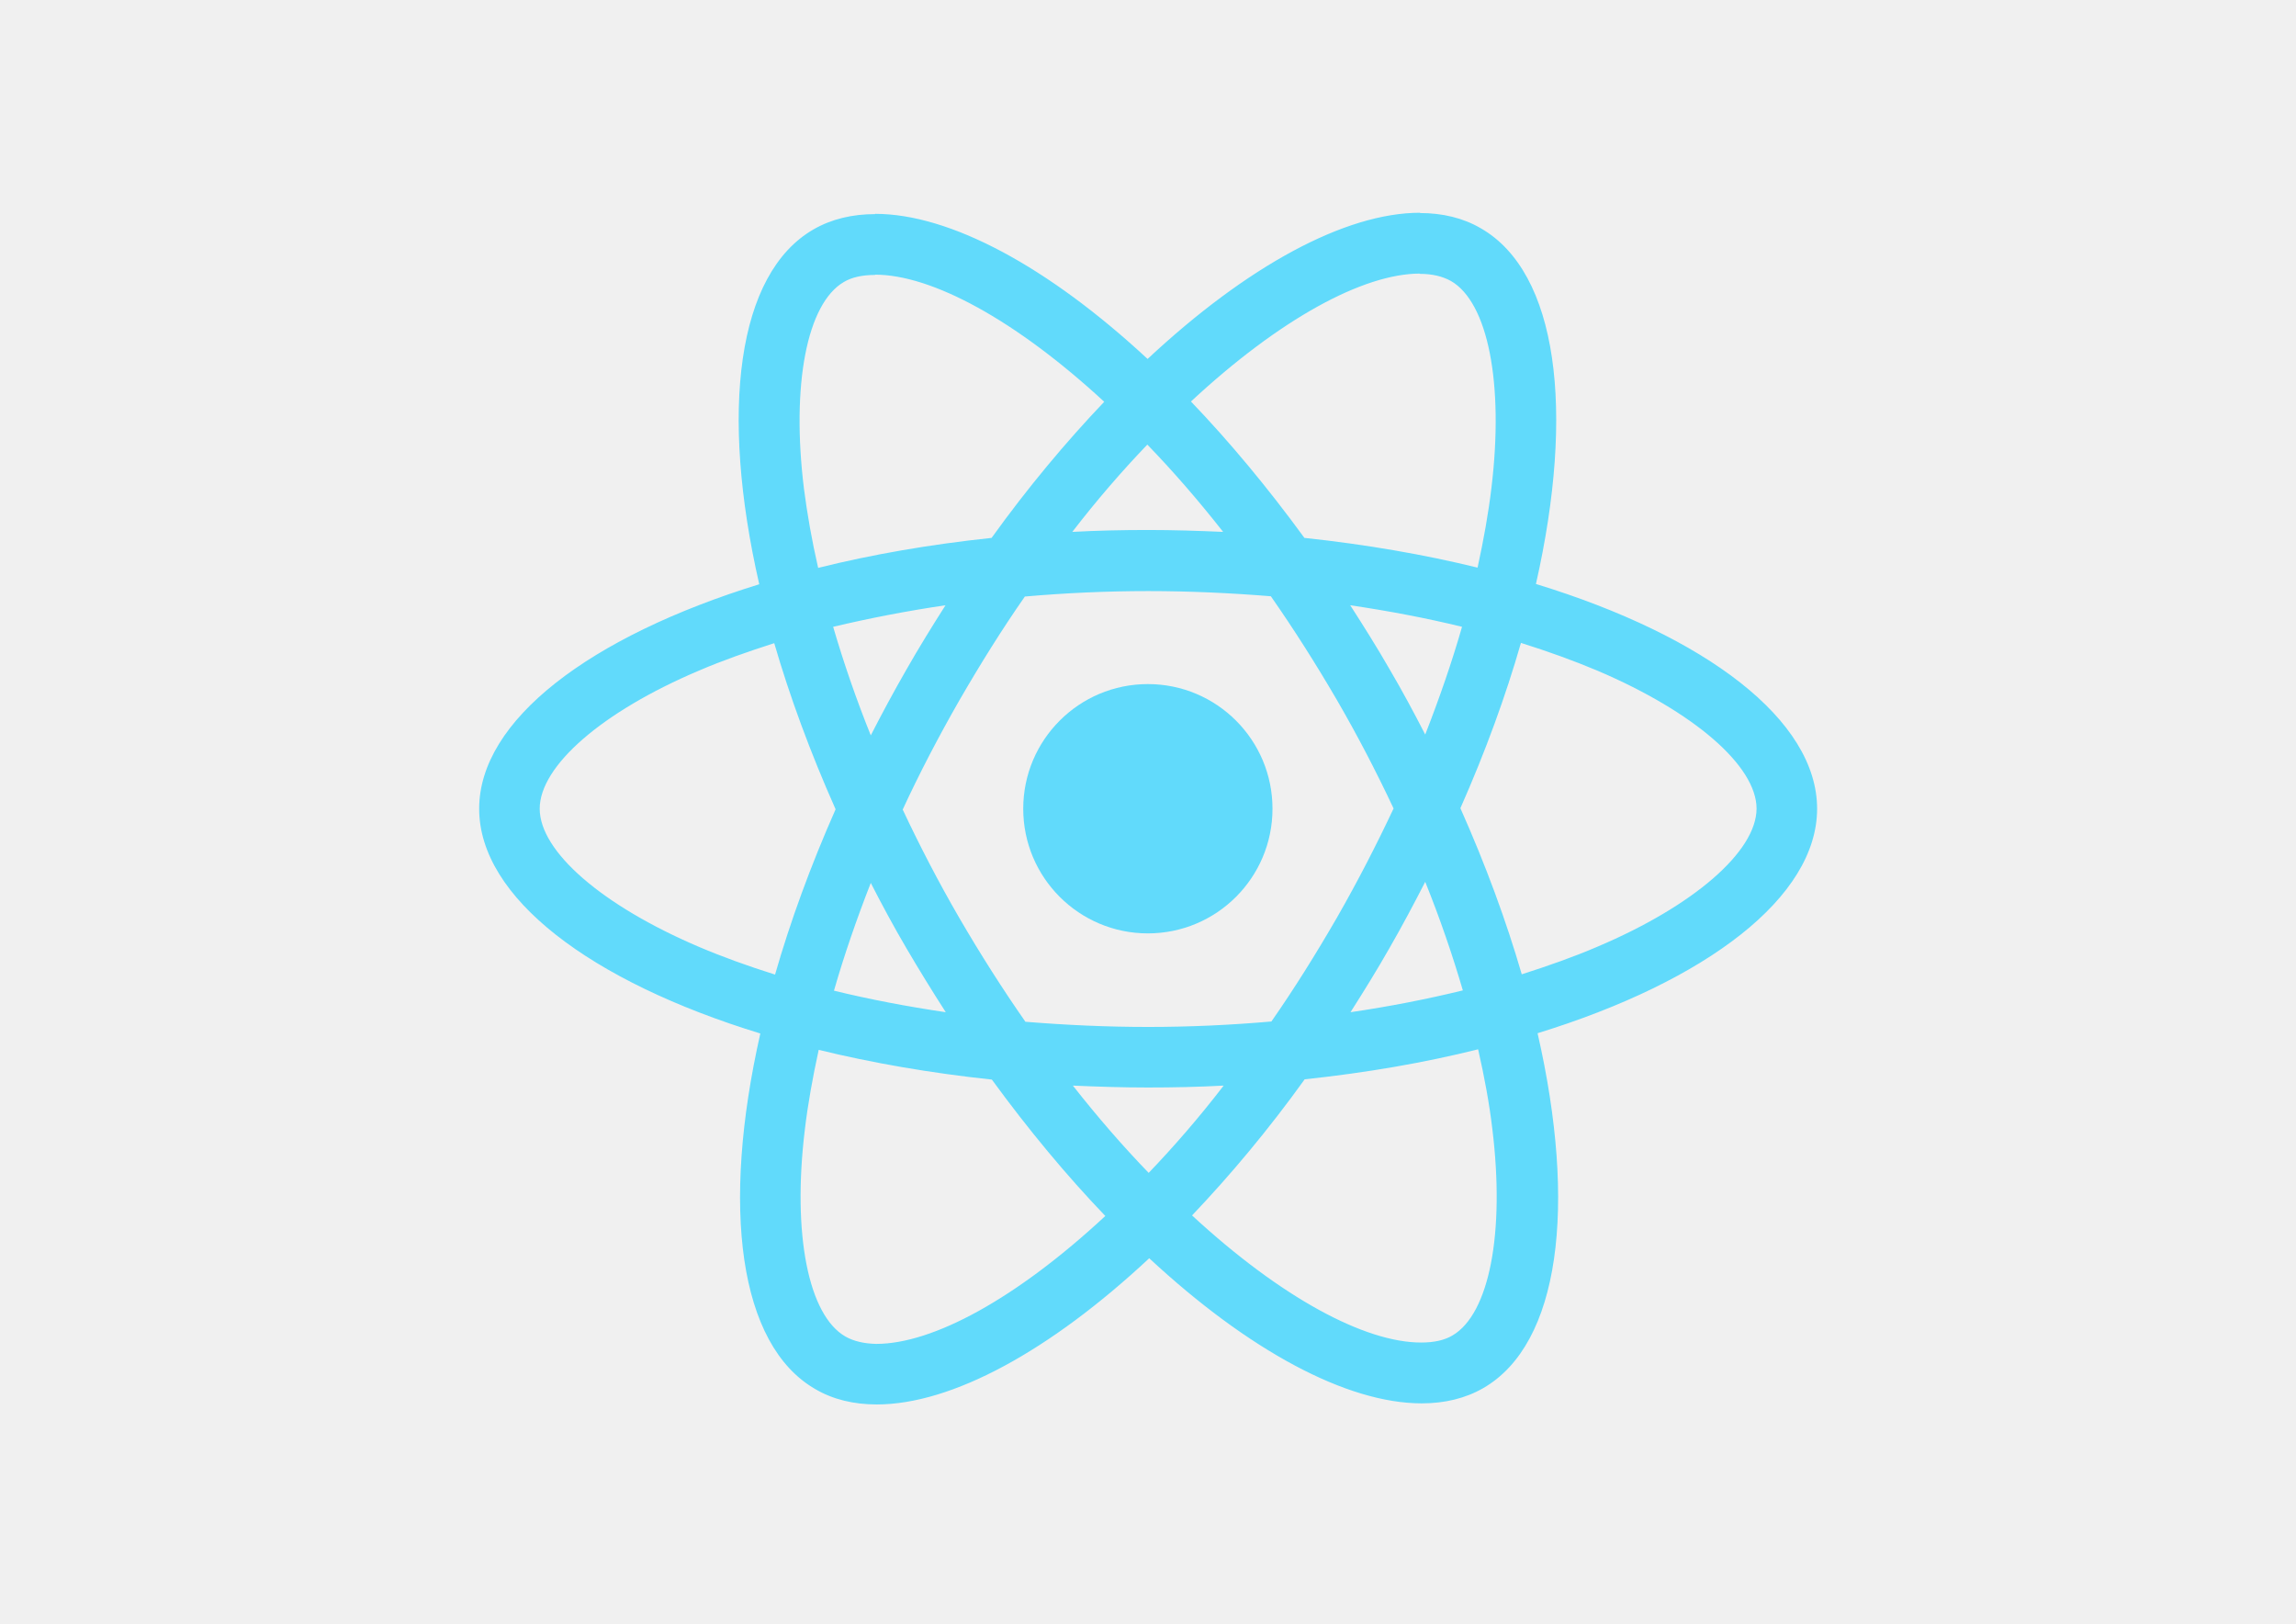
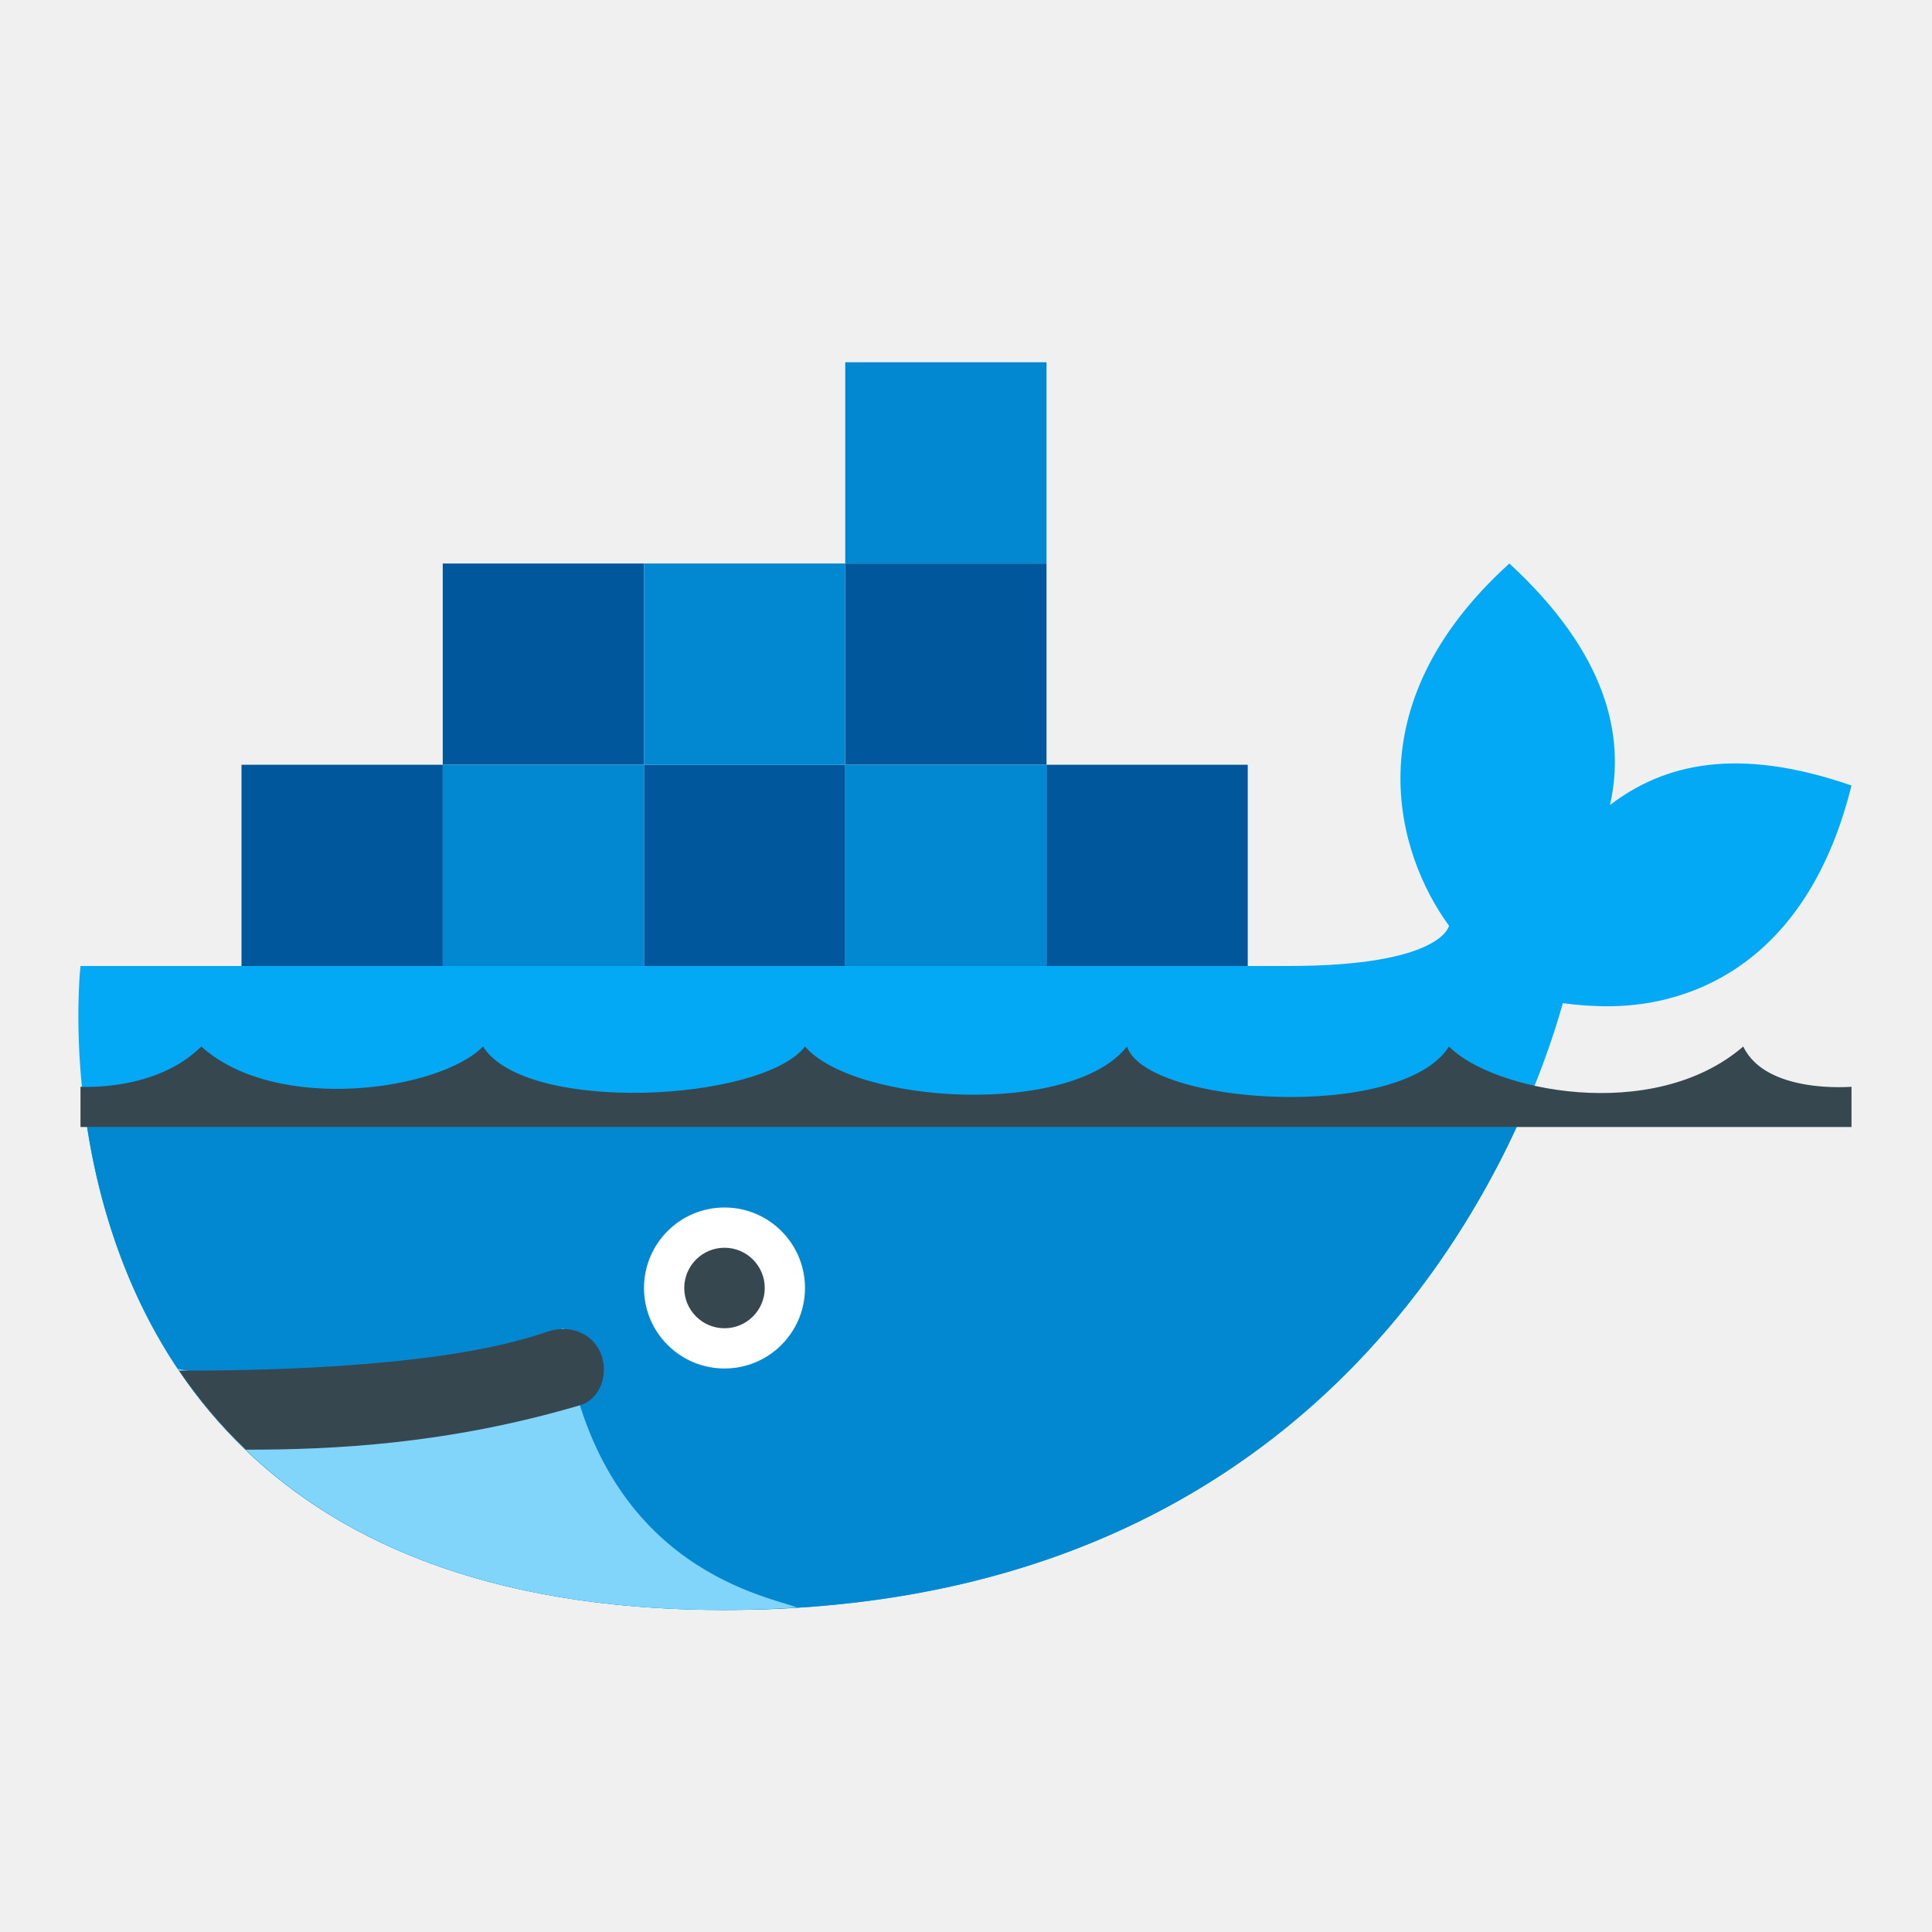
- <svg xmlns="http://www.w3.org/2000/svg" viewBox="0 0 841.9 595.3">
-   <g fill="#61DAFB">
-     <path d="M666.3 296.5c0-32.5-40.7-63.3-103.1-82.4 14.4-63.6 8-114.2-20.2-130.4-6.5-3.8-14.1-5.6-22.4-5.6v22.3c4.6 0 8.3.9 11.4 2.6 13.6 7.8 19.5 37.5 14.9 75.7-1.1 9.4-2.9 19.3-5.1 29.4-19.6-4.8-41-8.5-63.5-10.9-13.5-18.5-27.5-35.3-41.6-50 32.6-30.3 63.2-46.9 84-46.9V78c-27.5 0-63.5 19.6-99.9 53.6-36.4-33.8-72.4-53.2-99.9-53.2v22.3c20.7 0 51.4 16.5 84 46.6-14 14.7-28 31.4-41.3 49.9-22.6 2.4-44 6.1-63.6 11-2.3-10-4-19.7-5.2-29-4.7-38.2 1.1-67.9 14.6-75.8 3-1.8 6.9-2.6 11.5-2.6V78.5c-8.4 0-16 1.8-22.6 5.6-28.1 16.2-34.4 66.7-19.9 130.1-62.2 19.2-102.7 49.9-102.7 82.3 0 32.5 40.7 63.3 103.1 82.4-14.4 63.6-8 114.2 20.2 130.4 6.5 3.8 14.1 5.6 22.5 5.6 27.5 0 63.5-19.6 99.9-53.6 36.4 33.8 72.4 53.2 99.9 53.2 8.4 0 16-1.8 22.6-5.6 28.1-16.2 34.4-66.7 19.9-130.1 62-19.1 102.5-49.9 102.5-82.3zm-130.2-66.7c-3.7 12.9-8.3 26.2-13.5 39.5-4.1-8-8.4-16-13.1-24-4.6-8-9.5-15.8-14.4-23.4 14.2 2.1 27.9 4.7 41 7.9zm-45.8 106.5c-7.8 13.5-15.8 26.3-24.1 38.2-14.9 1.3-30 2-45.2 2-15.1 0-30.2-.7-45-1.9-8.3-11.9-16.4-24.6-24.2-38-7.6-13.1-14.5-26.4-20.8-39.8 6.2-13.4 13.2-26.8 20.7-39.9 7.8-13.5 15.8-26.3 24.1-38.2 14.9-1.3 30-2 45.2-2 15.1 0 30.2.7 45 1.9 8.3 11.9 16.4 24.6 24.2 38 7.6 13.1 14.5 26.4 20.8 39.8-6.3 13.4-13.2 26.8-20.7 39.9zm32.3-13c5.4 13.4 10 26.8 13.8 39.8-13.1 3.2-26.9 5.9-41.2 8 4.9-7.7 9.8-15.6 14.4-23.7 4.6-8 8.9-16.1 13-24.1zM421.2 430c-9.3-9.6-18.6-20.3-27.8-32 9 .4 18.2.7 27.5.7 9.4 0 18.7-.2 27.8-.7-9 11.7-18.3 22.4-27.5 32zm-74.4-58.9c-14.2-2.1-27.9-4.7-41-7.9 3.7-12.9 8.3-26.2 13.5-39.5 4.1 8 8.4 16 13.1 24 4.7 8 9.5 15.8 14.4 23.4zM420.7 163c9.3 9.6 18.6 20.3 27.8 32-9-.4-18.2-.7-27.5-.7-9.4 0-18.7.2-27.8.7 9-11.7 18.3-22.4 27.5-32zm-74 58.9c-4.9 7.7-9.8 15.6-14.4 23.7-4.6 8-8.9 16-13 24-5.4-13.4-10-26.8-13.8-39.8 13.1-3.1 26.9-5.8 41.2-7.9zm-90.5 125.2c-35.4-15.1-58.3-34.9-58.3-50.6 0-15.7 22.9-35.6 58.3-50.6 8.6-3.7 18-7 27.7-10.1 5.7 19.6 13.2 40 22.5 60.9-9.2 20.8-16.6 41.1-22.2 60.6-9.9-3.1-19.3-6.5-28-10.2zM310 490c-13.6-7.8-19.5-37.5-14.9-75.7 1.1-9.4 2.9-19.3 5.1-29.4 19.6 4.8 41 8.5 63.5 10.9 13.5 18.5 27.5 35.3 41.6 50-32.6 30.3-63.2 46.9-84 46.9-4.5-.1-8.3-1-11.3-2.7zm237.2-76.2c4.7 38.2-1.1 67.9-14.6 75.8-3 1.8-6.9 2.6-11.5 2.6-20.7 0-51.4-16.5-84-46.6 14-14.7 28-31.4 41.3-49.9 22.6-2.4 44-6.1 63.6-11 2.3 10.1 4.1 19.8 5.2 29.1zm38.5-66.7c-8.6 3.7-18 7-27.7 10.1-5.7-19.6-13.2-40-22.5-60.9 9.2-20.8 16.6-41.1 22.2-60.6 9.9 3.1 19.3 6.5 28.1 10.2 35.4 15.1 58.3 34.9 58.3 50.6-.1 15.7-23 35.6-58.4 50.6zM320.8 78.4z" />
-     <circle cx="420.9" cy="296.5" r="45.7" />
-     <path d="M520.5 78.1z" />
-   </g>
+ <svg xmlns="http://www.w3.org/2000/svg" viewBox="0 0 48 48" width="48px" height="48px">
+   <path fill="#03A9F4" d="M40,20c0.391-1.735-0.092-3.78-2.5-6c-3.914,3.543-2.795,7.227-1.5,9c0,0-0.166,1-4,1S2,24,2,24S0.167,40,18,40c15.593,0,19.973-12.003,20.828-15.076C39.182,24.972,39.579,25.003,40,25c2.147-0.017,4.93-1.171,6-5.484C43.162,18.533,41.339,18.978,40,20z" />
+   <path fill="#0288D1" d="M2.165,28C2.9,32.739,5.983,40,18,40c12.185,0,17.523-7.33,19.682-12H2.165z" />
+   <path fill="#81D4FA" d="M19.812,39.938C18.892,39.616,14.74,38.848,14,33c-4.209,1.863-7.938,1.375-9.579,1.008C6.583,37.237,10.591,40,18,40C18.623,40,19.224,39.976,19.812,39.938z" />
+   <path fill="#FFF" d="M18 30A2 2 0 1 0 18 34A2 2 0 1 0 18 30Z" />
+   <path fill="#37474F" d="M14.914,33.597c0.224,0.505,0.02,1.162-0.51,1.318c-3.301,0.973-6.146,1.102-8.297,1.102c-0.644-0.619-1.194-1.279-1.656-1.963c2.585,0,6.71-0.12,9.144-0.966C14.117,32.906,14.69,33.09,14.914,33.597z M2,27c0,0,1.875,0.125,3-1c1.875,1.688,5.94,1.088,7,0c1.063,1.688,6.938,1.375,8,0c1.25,1.438,6.625,1.75,8,0c0.479,1.461,6.819,1.874,8,0c1.061,1.088,5.063,1.938,7.311,0C43.875,27.188,46,27,46,27v1H2 M17,32c0,0.552,0.448,1,1,1s1-0.448,1-1s-0.448-1-1-1S17,31.448,17,32z" />
+   <path fill="#01579B" d="M11,24H6v-5h5V24z M21,19h-5v5h5V19z M31,19h-5v5h5V19z M16,14h-5v5h5V14z M26,14h-5v5h5V14z" />
+   <path fill="#0288D1" d="M16,24h-5v-5h5V24z M26,19h-5v5h5V19z M26,9h-5v5h5V9z M21,14h-5v5h5V14z" />
</svg>
